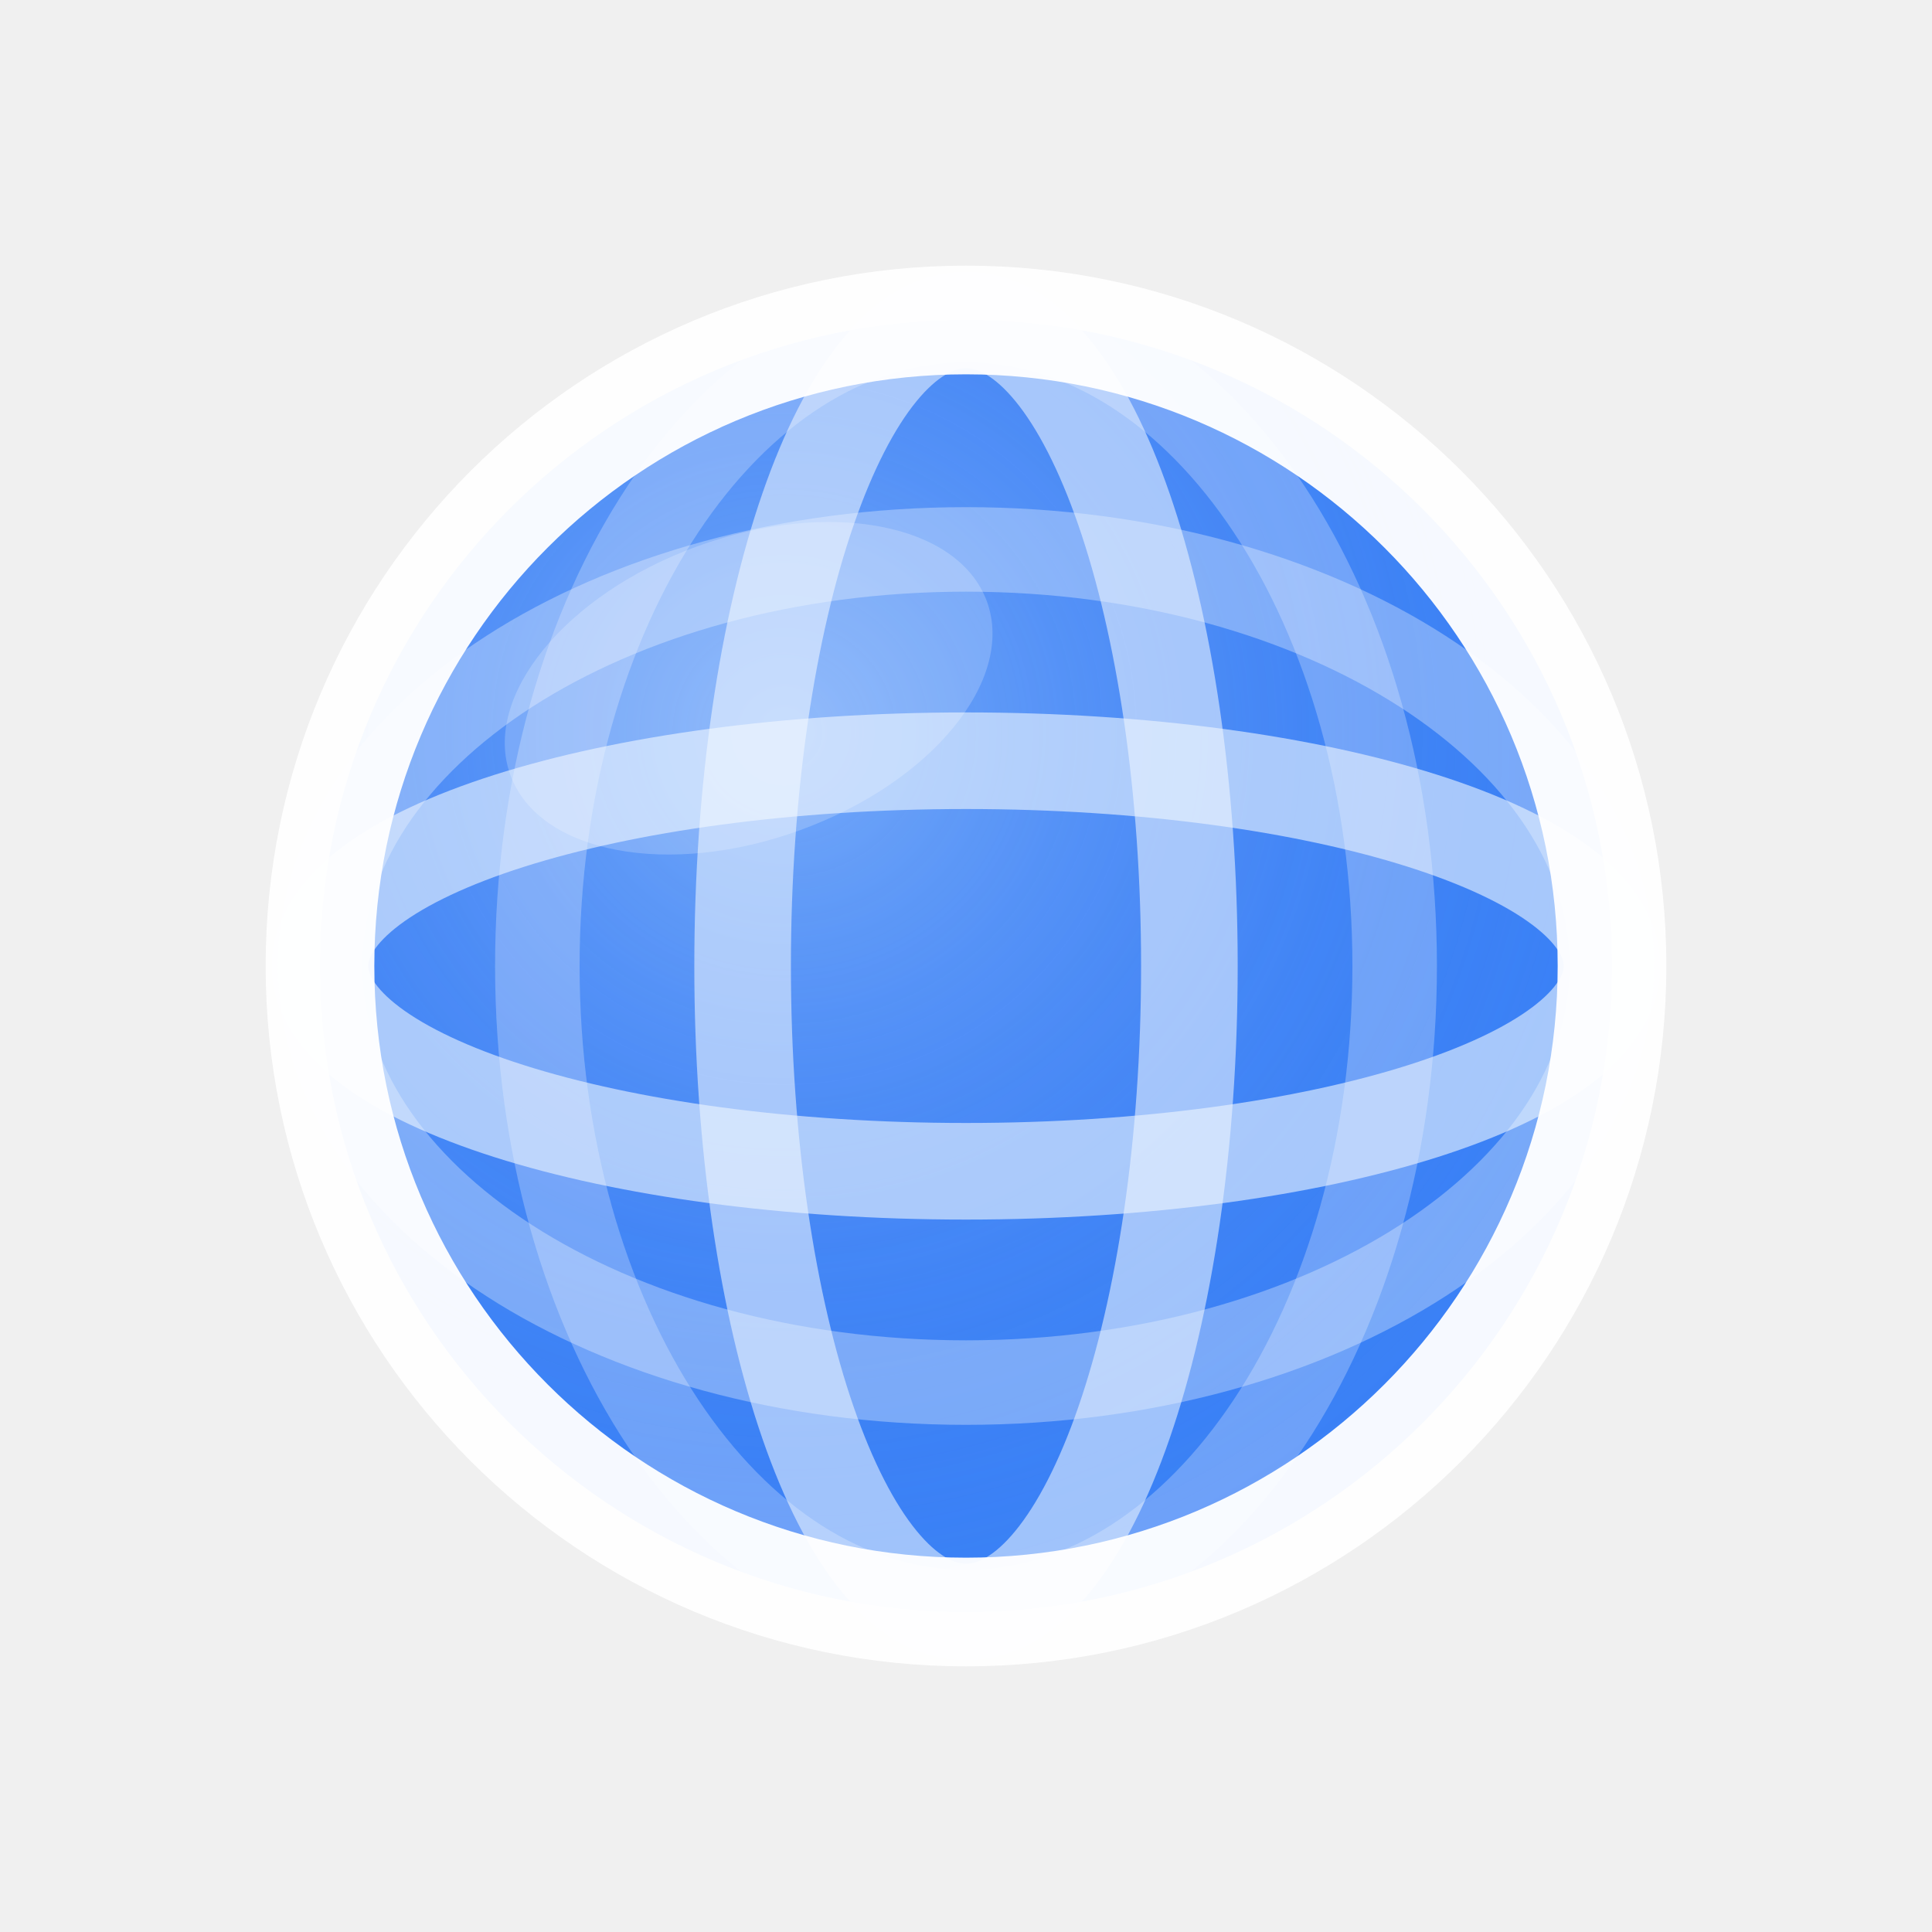
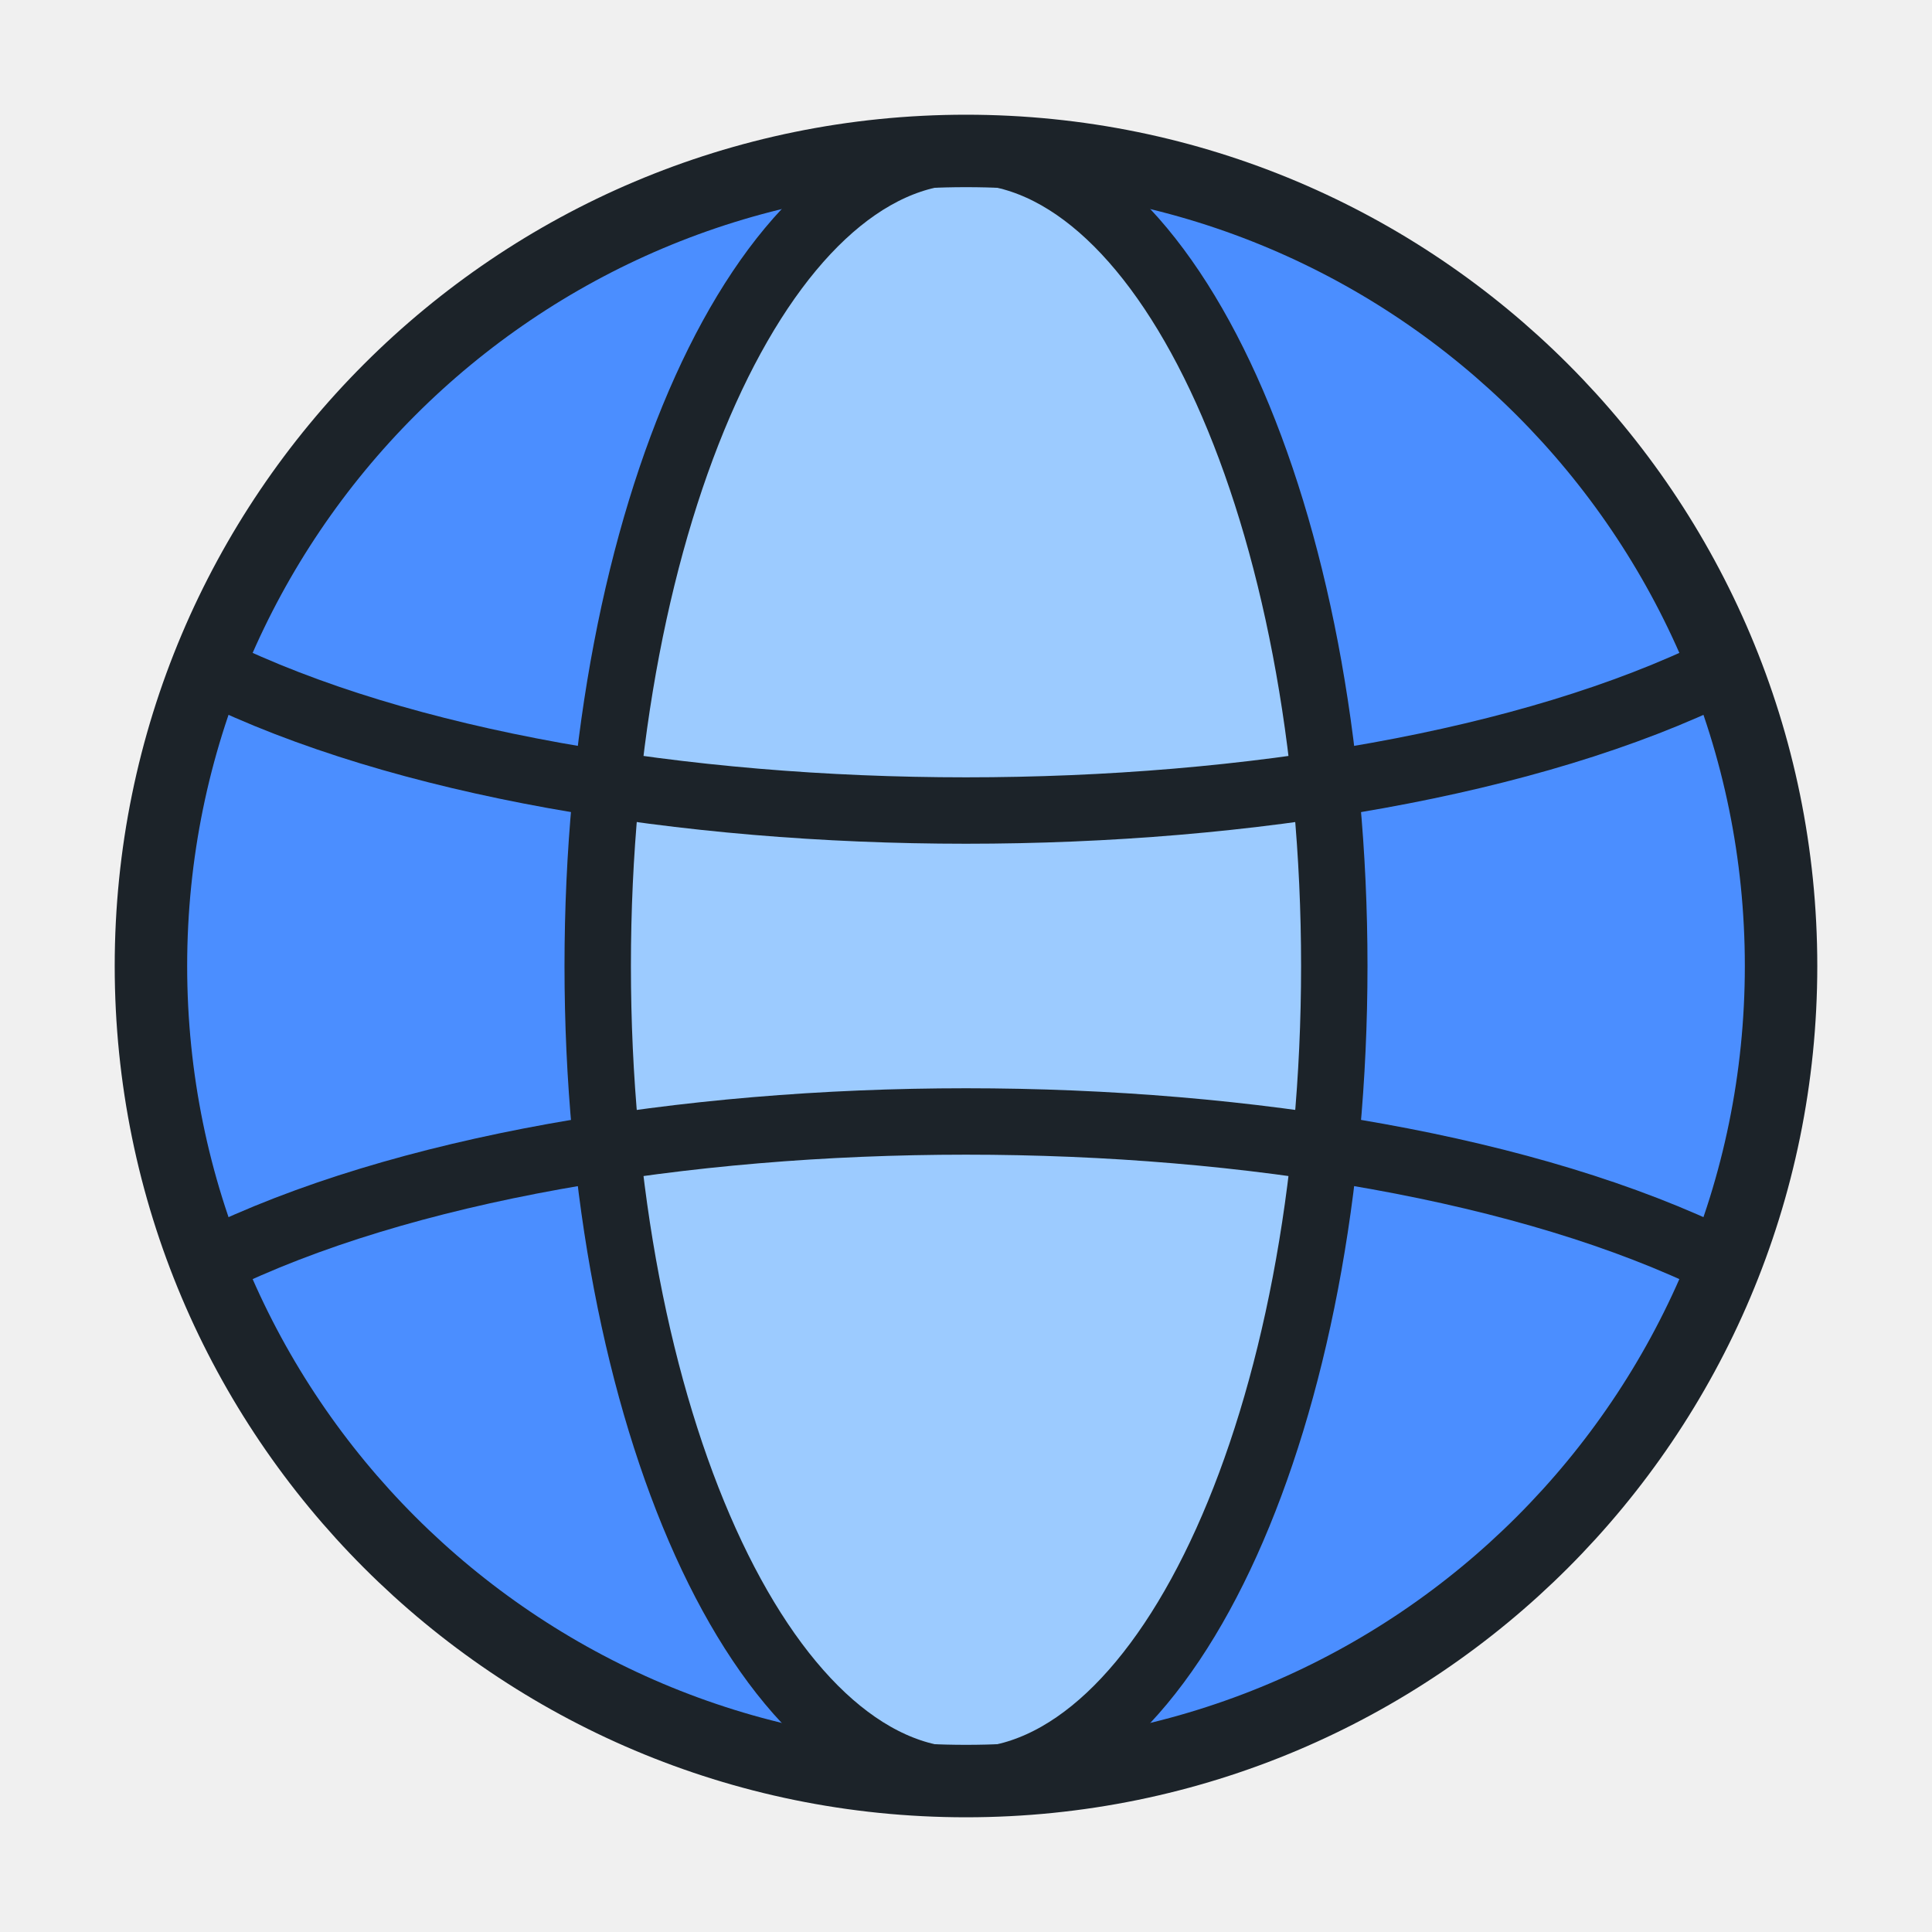
- <svg xmlns="http://www.w3.org/2000/svg" width="16" height="16" viewBox="0 0 16 16">
-   <circle cx="8" cy="8" r="5.35" fill="#3b82f6" />
-   <circle cx="8" cy="8" r="5.35" fill="url(#trayLightGlow)" opacity="0.82" />
-   <ellipse cx="8" cy="8" rx="5.35" ry="1.7" fill="none" stroke="#eff6ff" stroke-width="0.8" opacity="0.6" />
-   <ellipse cx="8" cy="8" rx="5.35" ry="3.45" fill="none" stroke="#eff6ff" stroke-width="0.7" opacity="0.34" />
-   <ellipse cx="8" cy="8" rx="1.85" ry="5.35" fill="none" stroke="#eff6ff" stroke-width="0.8" opacity="0.56" />
-   <ellipse cx="8" cy="8" rx="3.55" ry="5.35" fill="none" stroke="#eff6ff" stroke-width="0.7" opacity="0.28" />
-   <circle cx="8" cy="8" r="5.35" fill="none" stroke="#ffffff" stroke-width="0.9" opacity="0.95" />
-   <ellipse cx="6.2" cy="5.7" rx="2.1" ry="1.25" fill="#ffffff" opacity="0.2" transform="rotate(-20 6.2 5.7)" />
+ <svg xmlns="http://www.w3.org/2000/svg" width="32" height="32" viewBox="0 0 32 32">
  <defs>
-     <radialGradient id="trayLightGlow" cx="36%" cy="32%" r="72%">
-       <stop offset="0%" stop-color="#bfdbfe" stop-opacity="0.55" />
-       <stop offset="100%" stop-color="#2563eb" stop-opacity="0" />
-     </radialGradient>
+     <clipPath id="globe-clip">
+       <circle cx="16" cy="16" r="13.5" />
+     </clipPath>
  </defs>
+   <g clip-path="url(#globe-clip)">
+     <circle cx="16" cy="16" r="13.5" fill="#4B8EFF" />
+     <ellipse cx="16" cy="16" rx="6.1" ry="13.5" fill="#9CCBFF" stroke="#1C2329" stroke-width="1.1" />
+     <g fill="none" stroke="#1C2329" stroke-width="1.1">
+       <path d="M3.5 11.1C9.8 14.2 22.2 14.2 28.5 11.1" />
+       <path d="M3.5 20.9C9.8 17.8 22.2 17.8 28.5 20.9" />
+     </g>
+   </g>
+   <circle cx="16" cy="16" r="13.5" fill="none" stroke="#1C2329" stroke-width="1.2" />
</svg>
